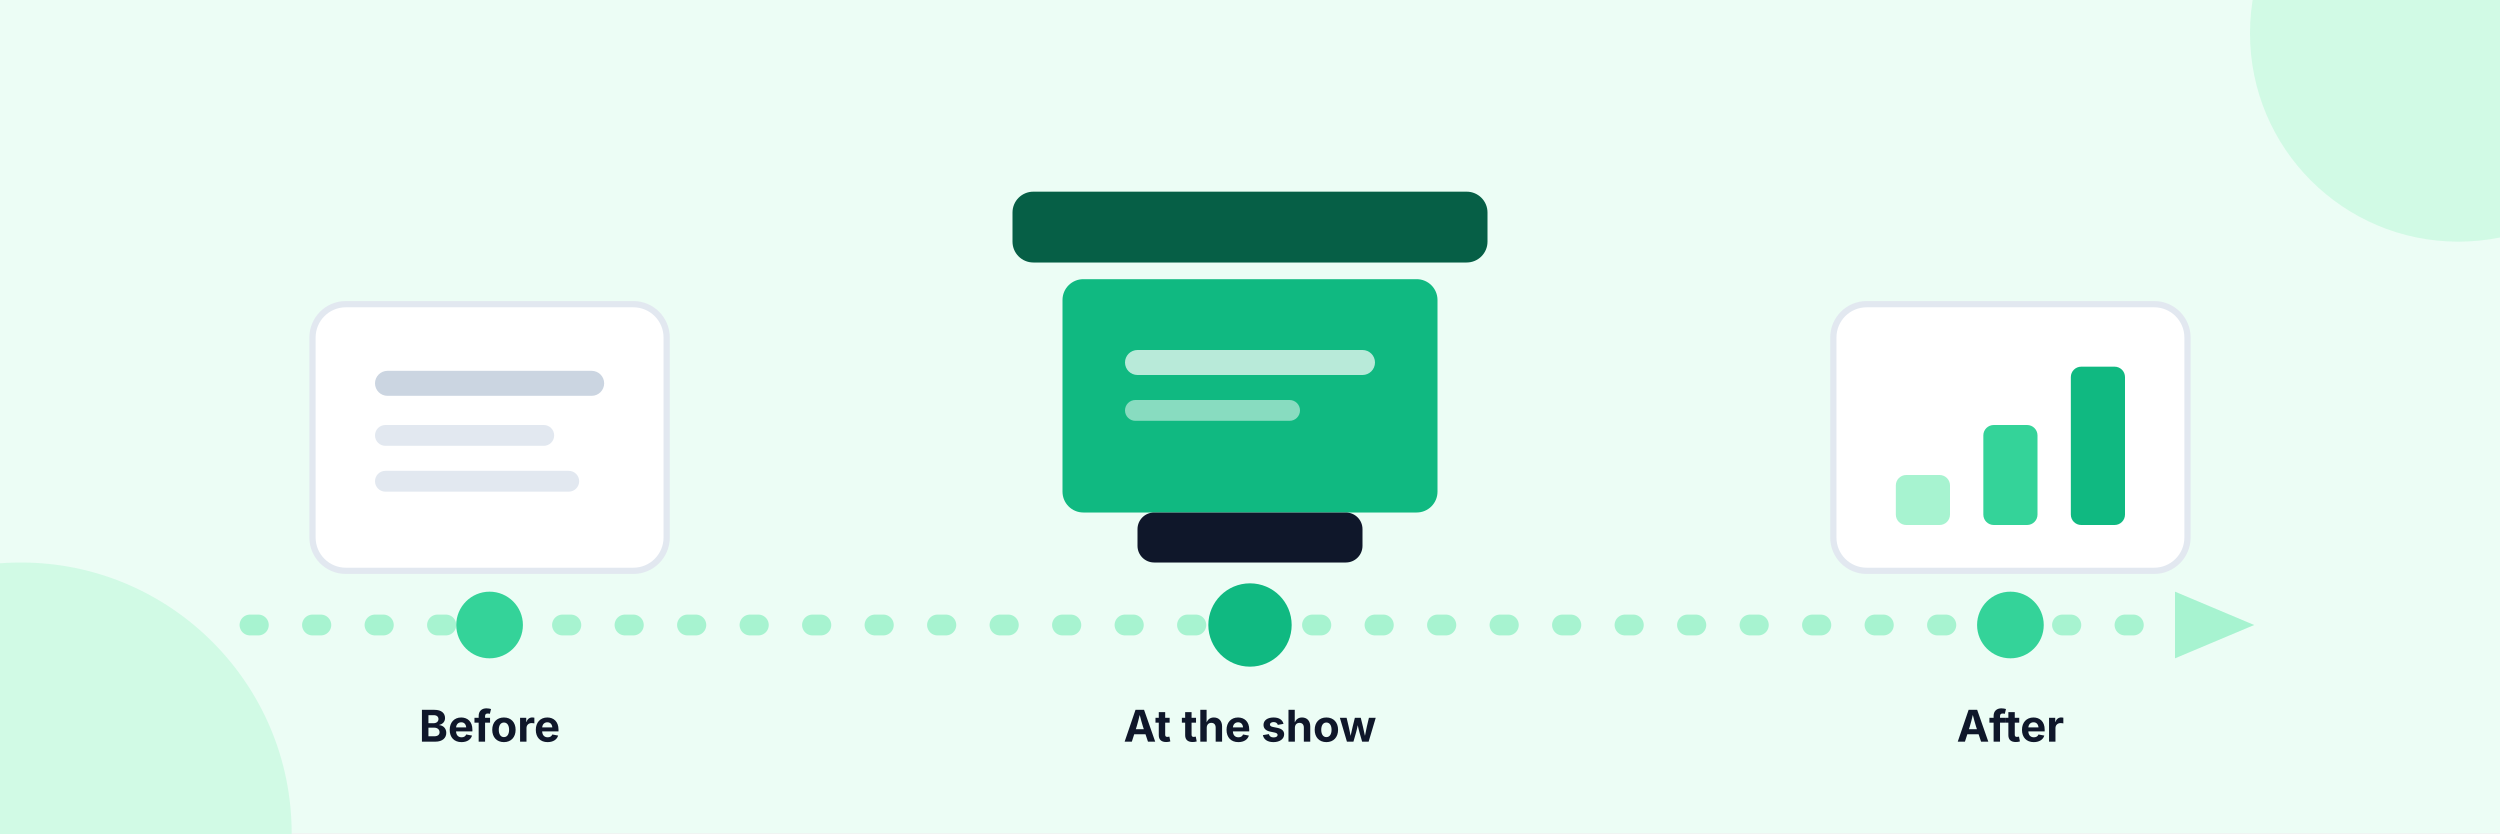
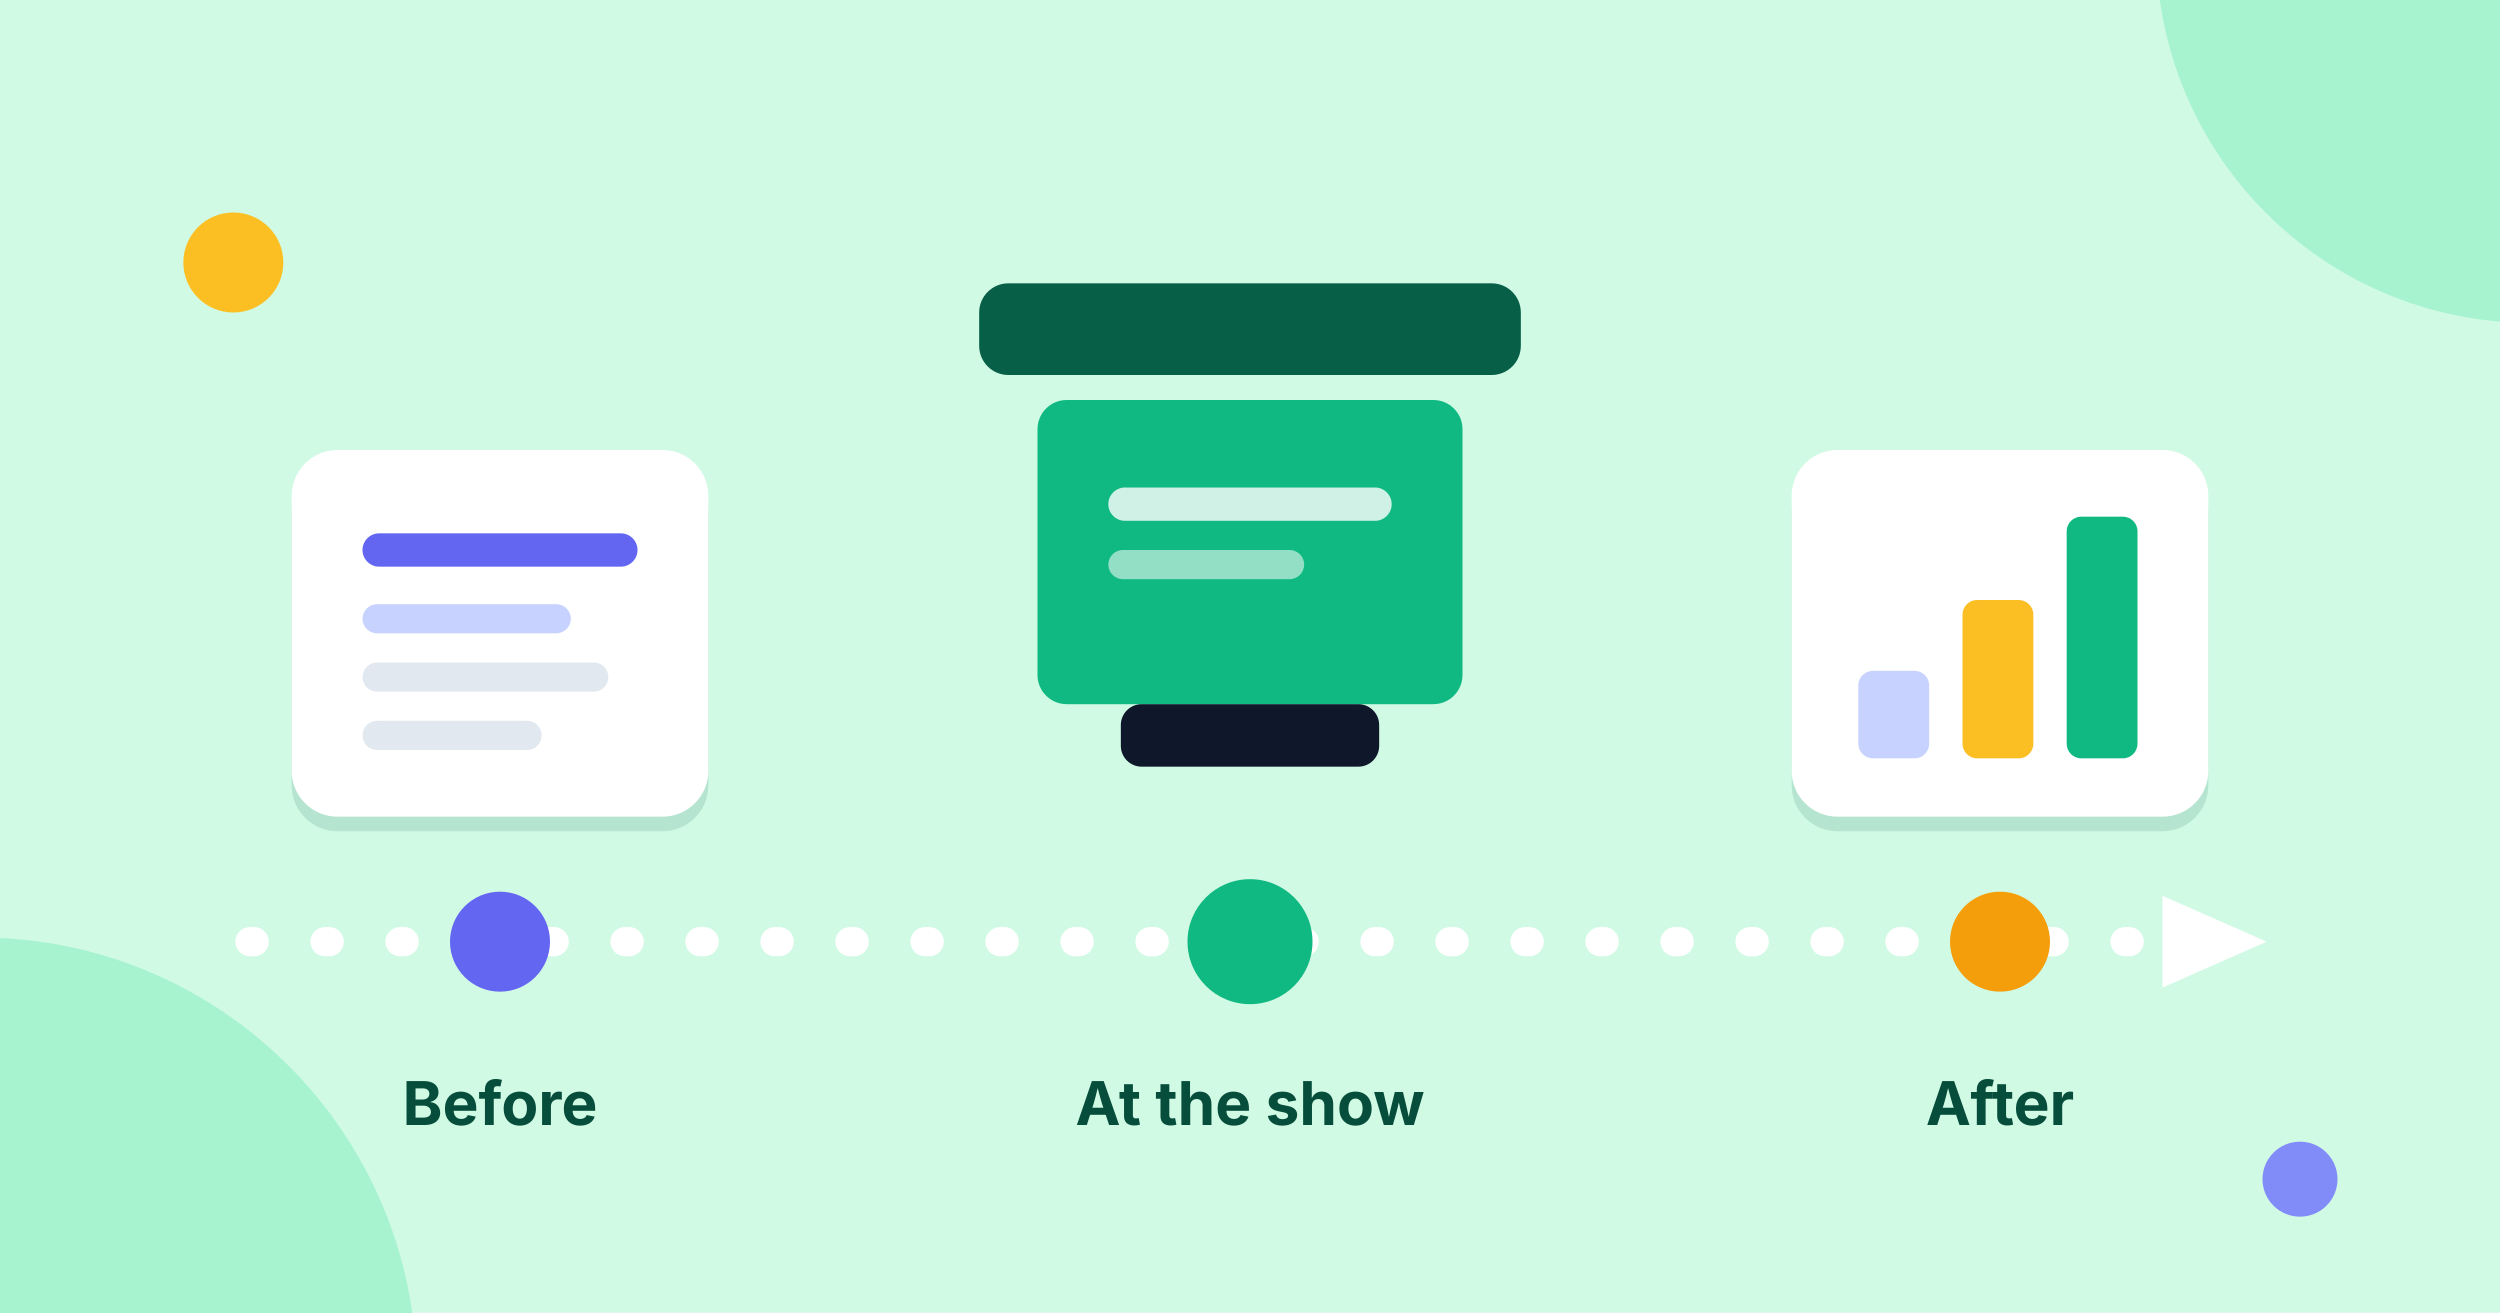
- <svg xmlns="http://www.w3.org/2000/svg" viewBox="0 0 1200 400" width="1200" height="400" role="img" aria-label="A timeline running from planning before a show, through the booth itself, to follow-up results afterwards">
-   <rect width="1200" height="400" fill="#ecfdf5" />
-   <circle cx="10" cy="400" r="130" fill="#d1fae5" />
-   <circle cx="1180" cy="16" r="100" fill="#d1fae5" />
-   <line x1="120" y1="300" x2="1040" y2="300" stroke="#a7f3d0" stroke-width="10" stroke-linecap="round" stroke-dasharray="4 26" />
-   <path d="M1044 284 L1082 300 L1044 316 Z" fill="#a7f3d0" />
-   <g font-family="Inter, 'Segoe UI', Arial, sans-serif" font-weight="700" font-size="21" text-anchor="middle">
-     <rect x="150" y="146" width="170" height="128" rx="16" fill="#ffffff" stroke="#e2e8f0" stroke-width="3" />
-     <rect x="180" y="178" width="110" height="12" rx="6" fill="#cbd5e1" />
-     <rect x="180" y="204" width="86" height="10" rx="5" fill="#e2e8f0" />
-     <rect x="180" y="226" width="98" height="10" rx="5" fill="#e2e8f0" />
-     <circle cx="235" cy="300" r="16" fill="#34d399" />
-     <text x="235" y="356" fill="#0f172a">Before</text>
-     <rect x="486" y="92" width="228" height="34" rx="10" fill="#065f46" />
-     <rect x="510" y="134" width="180" height="112" rx="10" fill="#10b981" />
-     <rect x="540" y="168" width="120" height="12" rx="6" fill="#ffffff" opacity="0.7" />
-     <rect x="540" y="192" width="84" height="10" rx="5" fill="#ffffff" opacity="0.5" />
-     <rect x="546" y="246" width="108" height="24" rx="8" fill="#0f172a" />
-     <circle cx="600" cy="300" r="20" fill="#10b981" />
-     <text x="600" y="356" fill="#0f172a">At the show</text>
-     <rect x="880" y="146" width="170" height="128" rx="16" fill="#ffffff" stroke="#e2e8f0" stroke-width="3" />
-     <rect x="910" y="228" width="26" height="24" rx="5" fill="#a7f3d0" />
-     <rect x="952" y="204" width="26" height="48" rx="5" fill="#34d399" />
-     <rect x="994" y="176" width="26" height="76" rx="5" fill="#10b981" />
-     <circle cx="965" cy="300" r="16" fill="#34d399" />
-     <text x="965" y="356" fill="#0f172a">After</text>
+ <svg xmlns="http://www.w3.org/2000/svg" viewBox="0 0 1200 630" width="1200" height="630" role="img" aria-label="A timeline running from planning before a show, through the booth itself, to follow-up results afterwards">
+   <rect width="1200" height="630" fill="#d1fae5" />
+   <circle cx="-10" cy="660" r="210" fill="#a7f3d0" />
+   <circle cx="1215" cy="-25" r="180" fill="#a7f3d0" />
+   <circle cx="112" cy="126" r="24" fill="#fbbf24" />
+   <circle cx="1104" cy="566" r="18" fill="#818cf8" />
+   <line x1="120" y1="452" x2="1030" y2="452" stroke="#ffffff" stroke-width="14" stroke-linecap="round" stroke-dasharray="2 34" />
+   <path d="M1038 430 L1088 452 L1038 474 Z" fill="#ffffff" />
+   <g font-family="Inter, 'Segoe UI', Arial, sans-serif" font-weight="700" font-size="29" text-anchor="middle">
+     <rect x="140" y="216" width="200" height="176" rx="22" fill="#065f46" opacity="0.14" transform="translate(0,7)" />
+     <rect x="140" y="216" width="200" height="176" rx="22" fill="#ffffff" />
+     <rect x="174" y="256" width="132" height="16" rx="8" fill="#6366f1" />
+     <rect x="174" y="290" width="100" height="14" rx="7" fill="#c7d2fe" />
+     <rect x="174" y="318" width="118" height="14" rx="7" fill="#e2e8f0" />
+     <rect x="174" y="346" width="86" height="14" rx="7" fill="#e2e8f0" />
+     <circle cx="240" cy="452" r="24" fill="#6366f1" />
+     <text x="240" y="540" fill="#064e3b">Before</text>
+     <rect x="470" y="136" width="260" height="44" rx="14" fill="#065f46" />
+     <rect x="498" y="192" width="204" height="146" rx="14" fill="#10b981" />
+     <rect x="532" y="234" width="136" height="16" rx="8" fill="#ffffff" opacity="0.8" />
+     <rect x="532" y="264" width="94" height="14" rx="7" fill="#ffffff" opacity="0.55" />
+     <rect x="538" y="338" width="124" height="30" rx="10" fill="#0f172a" />
+     <circle cx="600" cy="452" r="30" fill="#10b981" />
+     <text x="600" y="540" fill="#064e3b">At the show</text>
+     <rect x="860" y="216" width="200" height="176" rx="22" fill="#065f46" opacity="0.14" transform="translate(0,7)" />
+     <rect x="860" y="216" width="200" height="176" rx="22" fill="#ffffff" />
+     <rect x="892" y="322" width="34" height="42" rx="7" fill="#c7d2fe" />
+     <rect x="942" y="288" width="34" height="76" rx="7" fill="#fbbf24" />
+     <rect x="992" y="248" width="34" height="116" rx="7" fill="#10b981" />
+     <circle cx="960" cy="452" r="24" fill="#f59e0b" />
+     <text x="960" y="540" fill="#064e3b">After</text>
  </g>
</svg>
